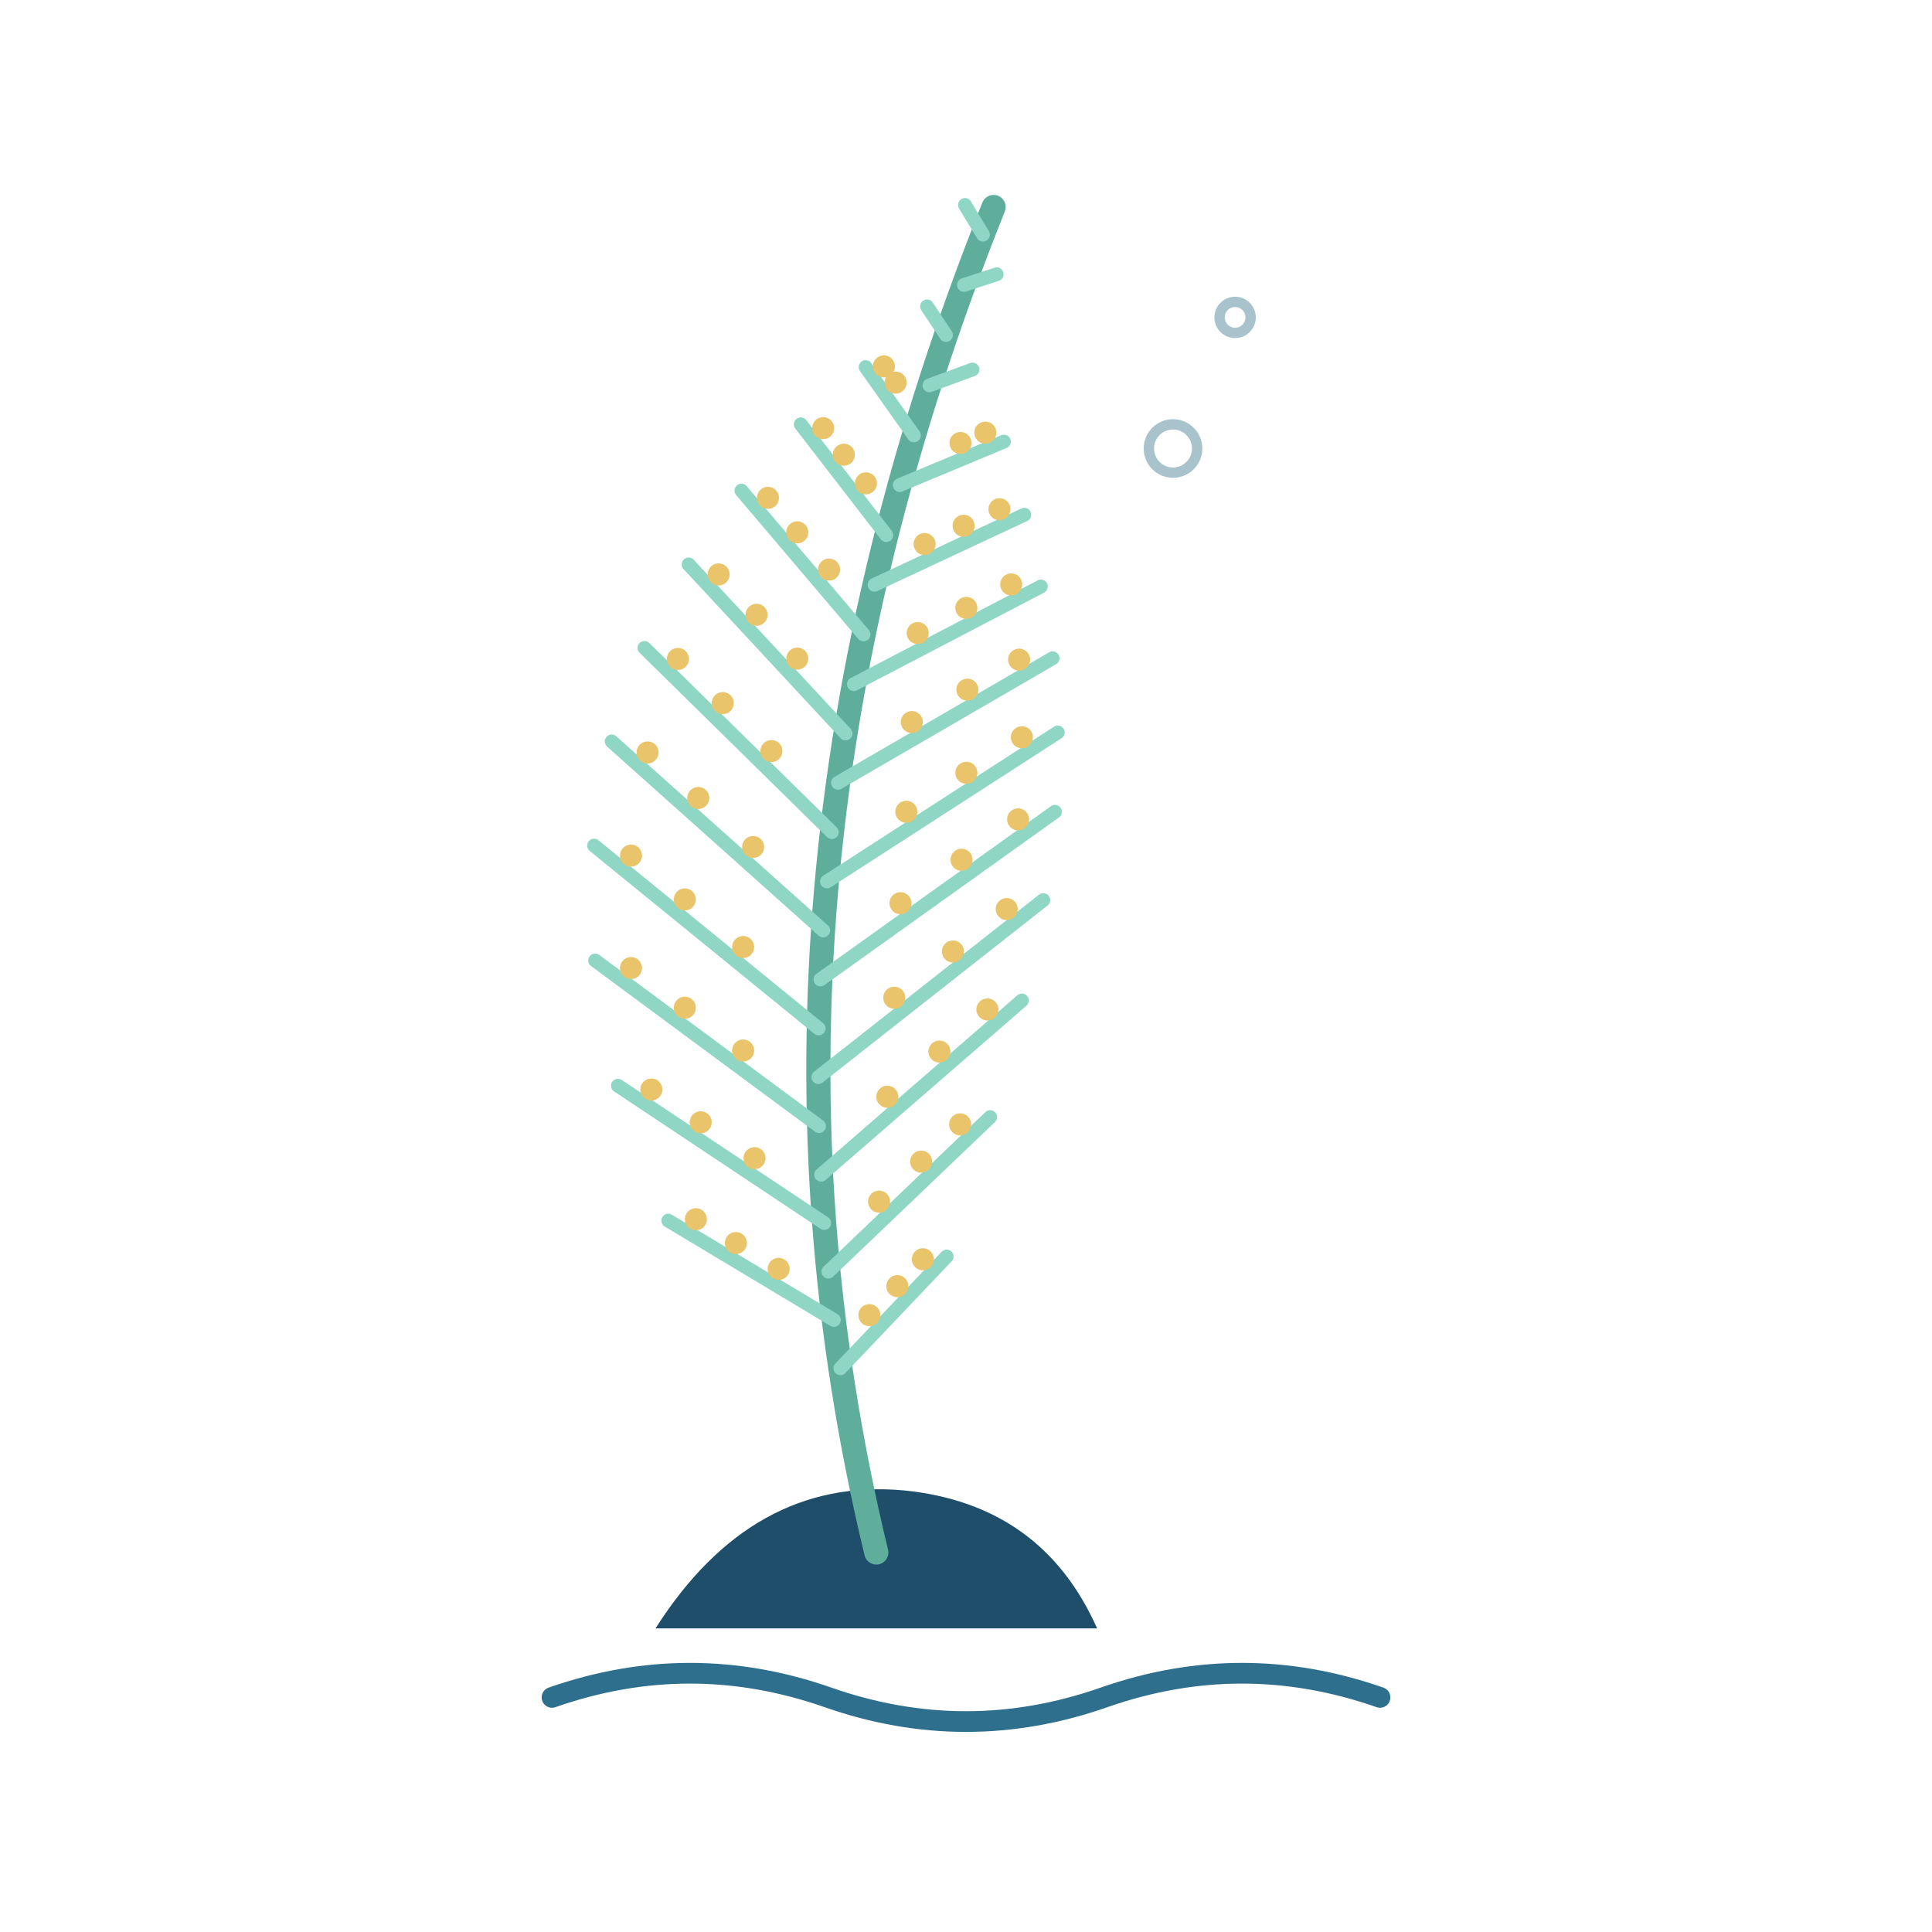
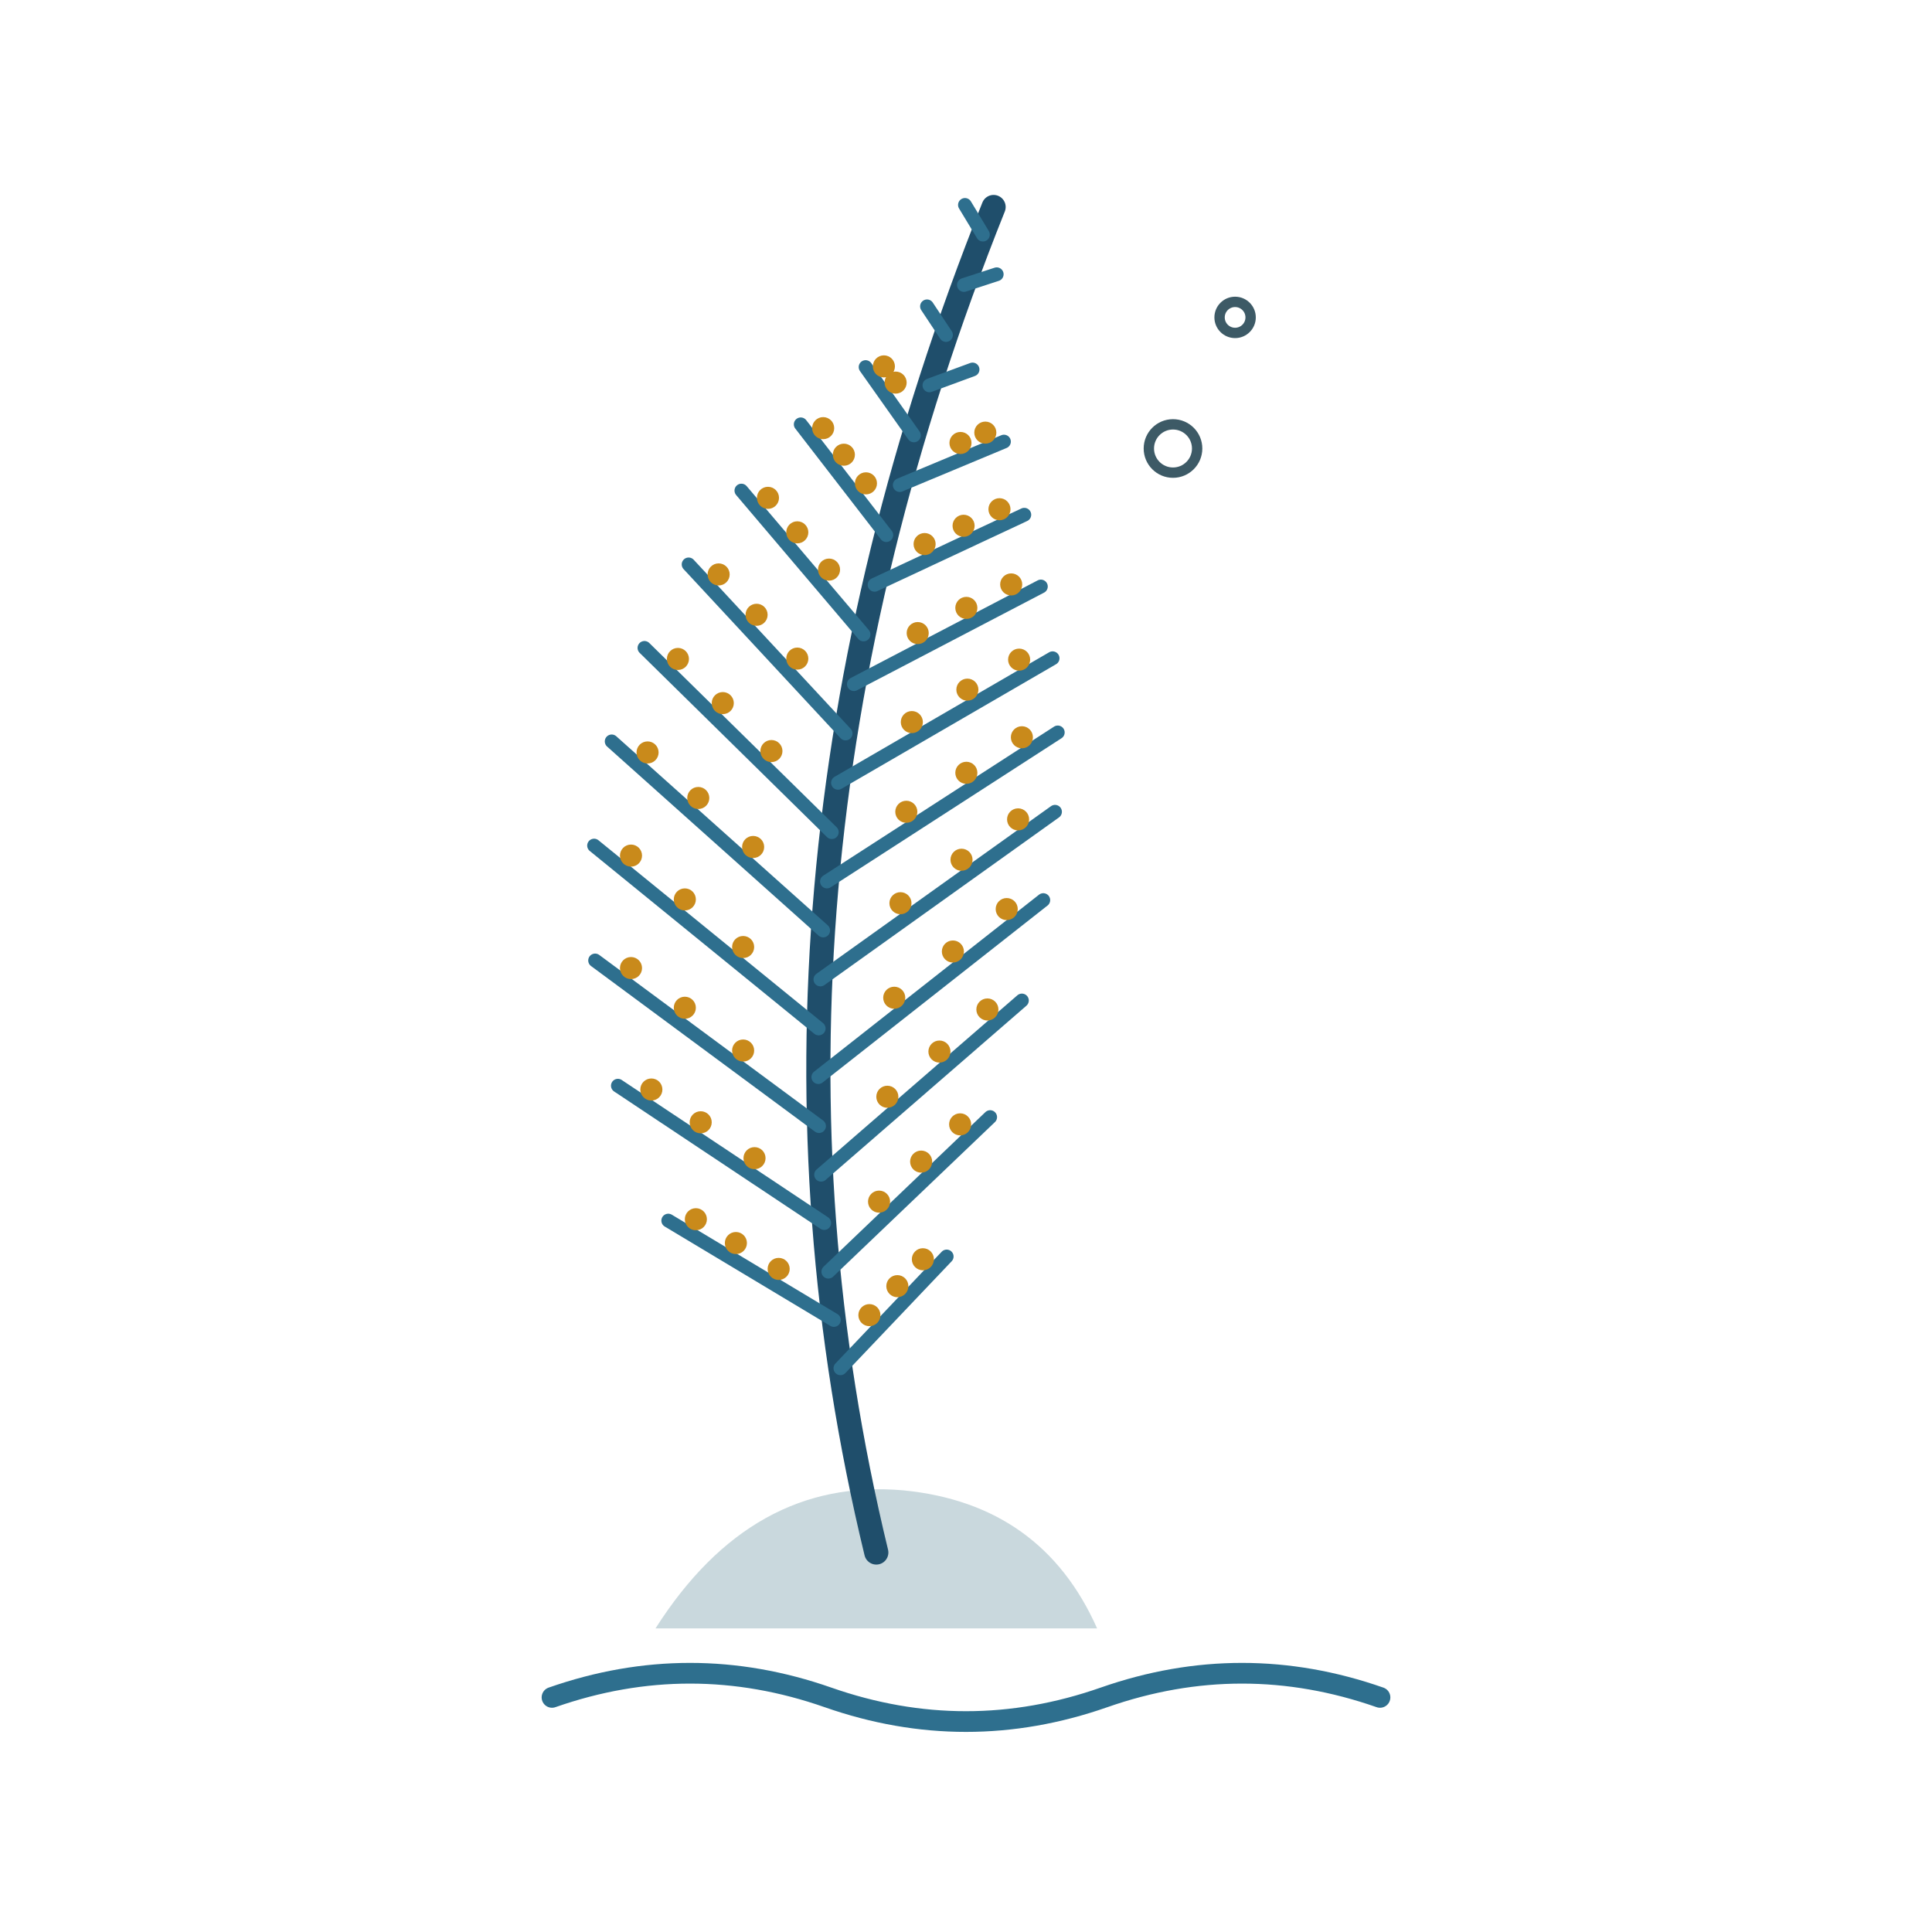
<svg xmlns="http://www.w3.org/2000/svg" width="560" height="560" viewBox="-40 20 560 560" role="img" aria-label="SeaFern Studios">
-   <path d="M150 492 q28 -44 72 -40 q40 4 56 40 z" fill="#1f4e6b" />
+   <path d="M150 492 q28 -44 72 -40 q40 4 56 40 z" fill="#c9d8dd" />
  <g transform="translate(214,470)">
-     <path d="M0 0 Q-46 -190 34 -390" fill="none" stroke="#5fae9c" stroke-width="7" stroke-linecap="round" />
-     <g stroke="#8fd6c4" stroke-width="4" stroke-linecap="round">
+     <path d="M0 0 Q-46 -190 34 -390" fill="none" stroke="#1f4e6b" stroke-width="7" stroke-linecap="round" />
+     <g stroke="#2e6f8e" stroke-width="4" stroke-linecap="round">
      <line x1="-10.4" y1="-53.4" x2="20.4" y2="-85.8" />
      <line x1="-12.3" y1="-67.4" x2="-60.3" y2="-96.2" />
      <line x1="-13.9" y1="-81.4" x2="33.0" y2="-126.2" />
      <line x1="-15.1" y1="-95.5" x2="-74.9" y2="-135.3" />
      <line x1="-16.0" y1="-109.5" x2="42.2" y2="-160.0" />
      <line x1="-16.6" y1="-123.6" x2="-81.5" y2="-171.6" />
      <line x1="-16.8" y1="-137.8" x2="48.4" y2="-189.1" />
      <line x1="-16.7" y1="-151.9" x2="-81.8" y2="-204.9" />
      <line x1="-16.2" y1="-166.1" x2="51.8" y2="-214.7" />
      <line x1="-15.4" y1="-180.3" x2="-76.7" y2="-235.1" />
      <line x1="-14.3" y1="-194.5" x2="52.6" y2="-237.7" />
      <line x1="-12.9" y1="-208.8" x2="-67.2" y2="-262.2" />
      <line x1="-11.1" y1="-223.1" x2="51.1" y2="-259.2" />
      <line x1="-8.9" y1="-237.4" x2="-54.4" y2="-286.4" />
      <line x1="-6.5" y1="-251.7" x2="47.7" y2="-280.0" />
      <line x1="-3.7" y1="-266.1" x2="-39.1" y2="-307.8" />
      <line x1="-0.5" y1="-280.5" x2="42.9" y2="-300.8" />
      <line x1="2.9" y1="-294.9" x2="-21.9" y2="-327.0" />
      <line x1="6.8" y1="-309.4" x2="37.0" y2="-322.0" />
      <line x1="10.9" y1="-323.8" x2="-3.1" y2="-343.6" />
      <line x1="15.4" y1="-338.3" x2="27.9" y2="-342.9" />
      <line x1="20.2" y1="-352.9" x2="14.7" y2="-361.2" />
      <line x1="25.4" y1="-367.4" x2="34.9" y2="-370.5" />
      <line x1="30.9" y1="-382.0" x2="25.7" y2="-390.6" />
    </g>
-     <g fill="#e9c46a">
+     <g fill="#c98a1b">
      <circle cx="-2.0" cy="-68.8" r="3.2" />
      <circle cx="6.1" cy="-77.2" r="3.2" />
      <circle cx="13.5" cy="-85.0" r="3.2" />
      <circle cx="-28.3" cy="-82.2" r="3.2" />
      <circle cx="-40.7" cy="-89.7" r="3.2" />
      <circle cx="-52.3" cy="-96.6" r="3.2" />
      <circle cx="0.8" cy="-101.7" r="3.2" />
      <circle cx="13.0" cy="-113.3" r="3.2" />
      <circle cx="24.3" cy="-124.1" r="3.2" />
      <circle cx="-35.3" cy="-114.3" r="3.2" />
      <circle cx="-50.9" cy="-124.7" r="3.2" />
      <circle cx="-65.2" cy="-134.2" r="3.2" />
      <circle cx="3.2" cy="-132.1" r="3.2" />
      <circle cx="18.3" cy="-145.2" r="3.2" />
      <circle cx="32.2" cy="-157.4" r="3.2" />
      <circle cx="-38.6" cy="-145.5" r="3.2" />
      <circle cx="-55.5" cy="-157.9" r="3.2" />
      <circle cx="-71.1" cy="-169.4" r="3.2" />
      <circle cx="5.2" cy="-160.8" r="3.2" />
      <circle cx="22.2" cy="-174.2" r="3.2" />
      <circle cx="37.8" cy="-186.5" r="3.2" />
      <circle cx="-38.6" cy="-175.5" r="3.2" />
      <circle cx="-55.5" cy="-189.3" r="3.2" />
      <circle cx="-71.1" cy="-202.0" r="3.2" />
      <circle cx="7.0" cy="-188.2" r="3.2" />
      <circle cx="24.7" cy="-200.8" r="3.2" />
      <circle cx="41.1" cy="-212.5" r="3.2" />
      <circle cx="-35.7" cy="-204.5" r="3.2" />
      <circle cx="-51.6" cy="-218.7" r="3.2" />
      <circle cx="-66.3" cy="-231.9" r="3.2" />
      <circle cx="8.7" cy="-214.7" r="3.2" />
      <circle cx="26.1" cy="-226.0" r="3.2" />
      <circle cx="42.2" cy="-236.3" r="3.2" />
      <circle cx="-30.4" cy="-232.3" r="3.2" />
      <circle cx="-44.5" cy="-246.2" r="3.2" />
      <circle cx="-57.5" cy="-259.0" r="3.2" />
      <circle cx="10.3" cy="-240.7" r="3.2" />
      <circle cx="26.4" cy="-250.1" r="3.2" />
      <circle cx="41.4" cy="-258.8" r="3.2" />
      <circle cx="-22.9" cy="-259.1" r="3.2" />
      <circle cx="-34.7" cy="-271.8" r="3.2" />
      <circle cx="-45.7" cy="-283.5" r="3.2" />
      <circle cx="12.0" cy="-266.5" r="3.2" />
      <circle cx="26.1" cy="-273.8" r="3.2" />
      <circle cx="39.1" cy="-280.6" r="3.2" />
      <circle cx="-13.7" cy="-284.9" r="3.2" />
      <circle cx="-22.9" cy="-295.7" r="3.2" />
      <circle cx="-31.4" cy="-305.7" r="3.2" />
      <circle cx="14.0" cy="-292.3" r="3.2" />
      <circle cx="25.3" cy="-297.6" r="3.2" />
      <circle cx="35.7" cy="-302.4" r="3.2" />
      <circle cx="-3.0" cy="-309.9" r="3.2" />
      <circle cx="-9.4" cy="-318.2" r="3.2" />
      <circle cx="-15.4" cy="-325.9" r="3.2" />
      <circle cx="24.4" cy="-321.6" r="3.2" />
      <circle cx="31.6" cy="-324.6" r="3.2" />
      <circle cx="5.6" cy="-339.1" r="3.2" />
      <circle cx="2.2" cy="-343.8" r="3.2" />
    </g>
  </g>
-   <circle cx="300" cy="150" r="7" fill="none" stroke="#a9c3cc" stroke-width="3" />
-   <circle cx="318" cy="112" r="4.5" fill="none" stroke="#a9c3cc" stroke-width="3" />
+   <circle cx="300" cy="150" r="7" fill="none" stroke="#3d5a66" stroke-width="3" />
+   <circle cx="318" cy="112" r="4.5" fill="none" stroke="#3d5a66" stroke-width="3" />
  <path d="M120 512 q40 -14 80 0 t80 0 t80 0" fill="none" stroke="#2e6f8e" stroke-width="6" stroke-linecap="round" />
</svg>
